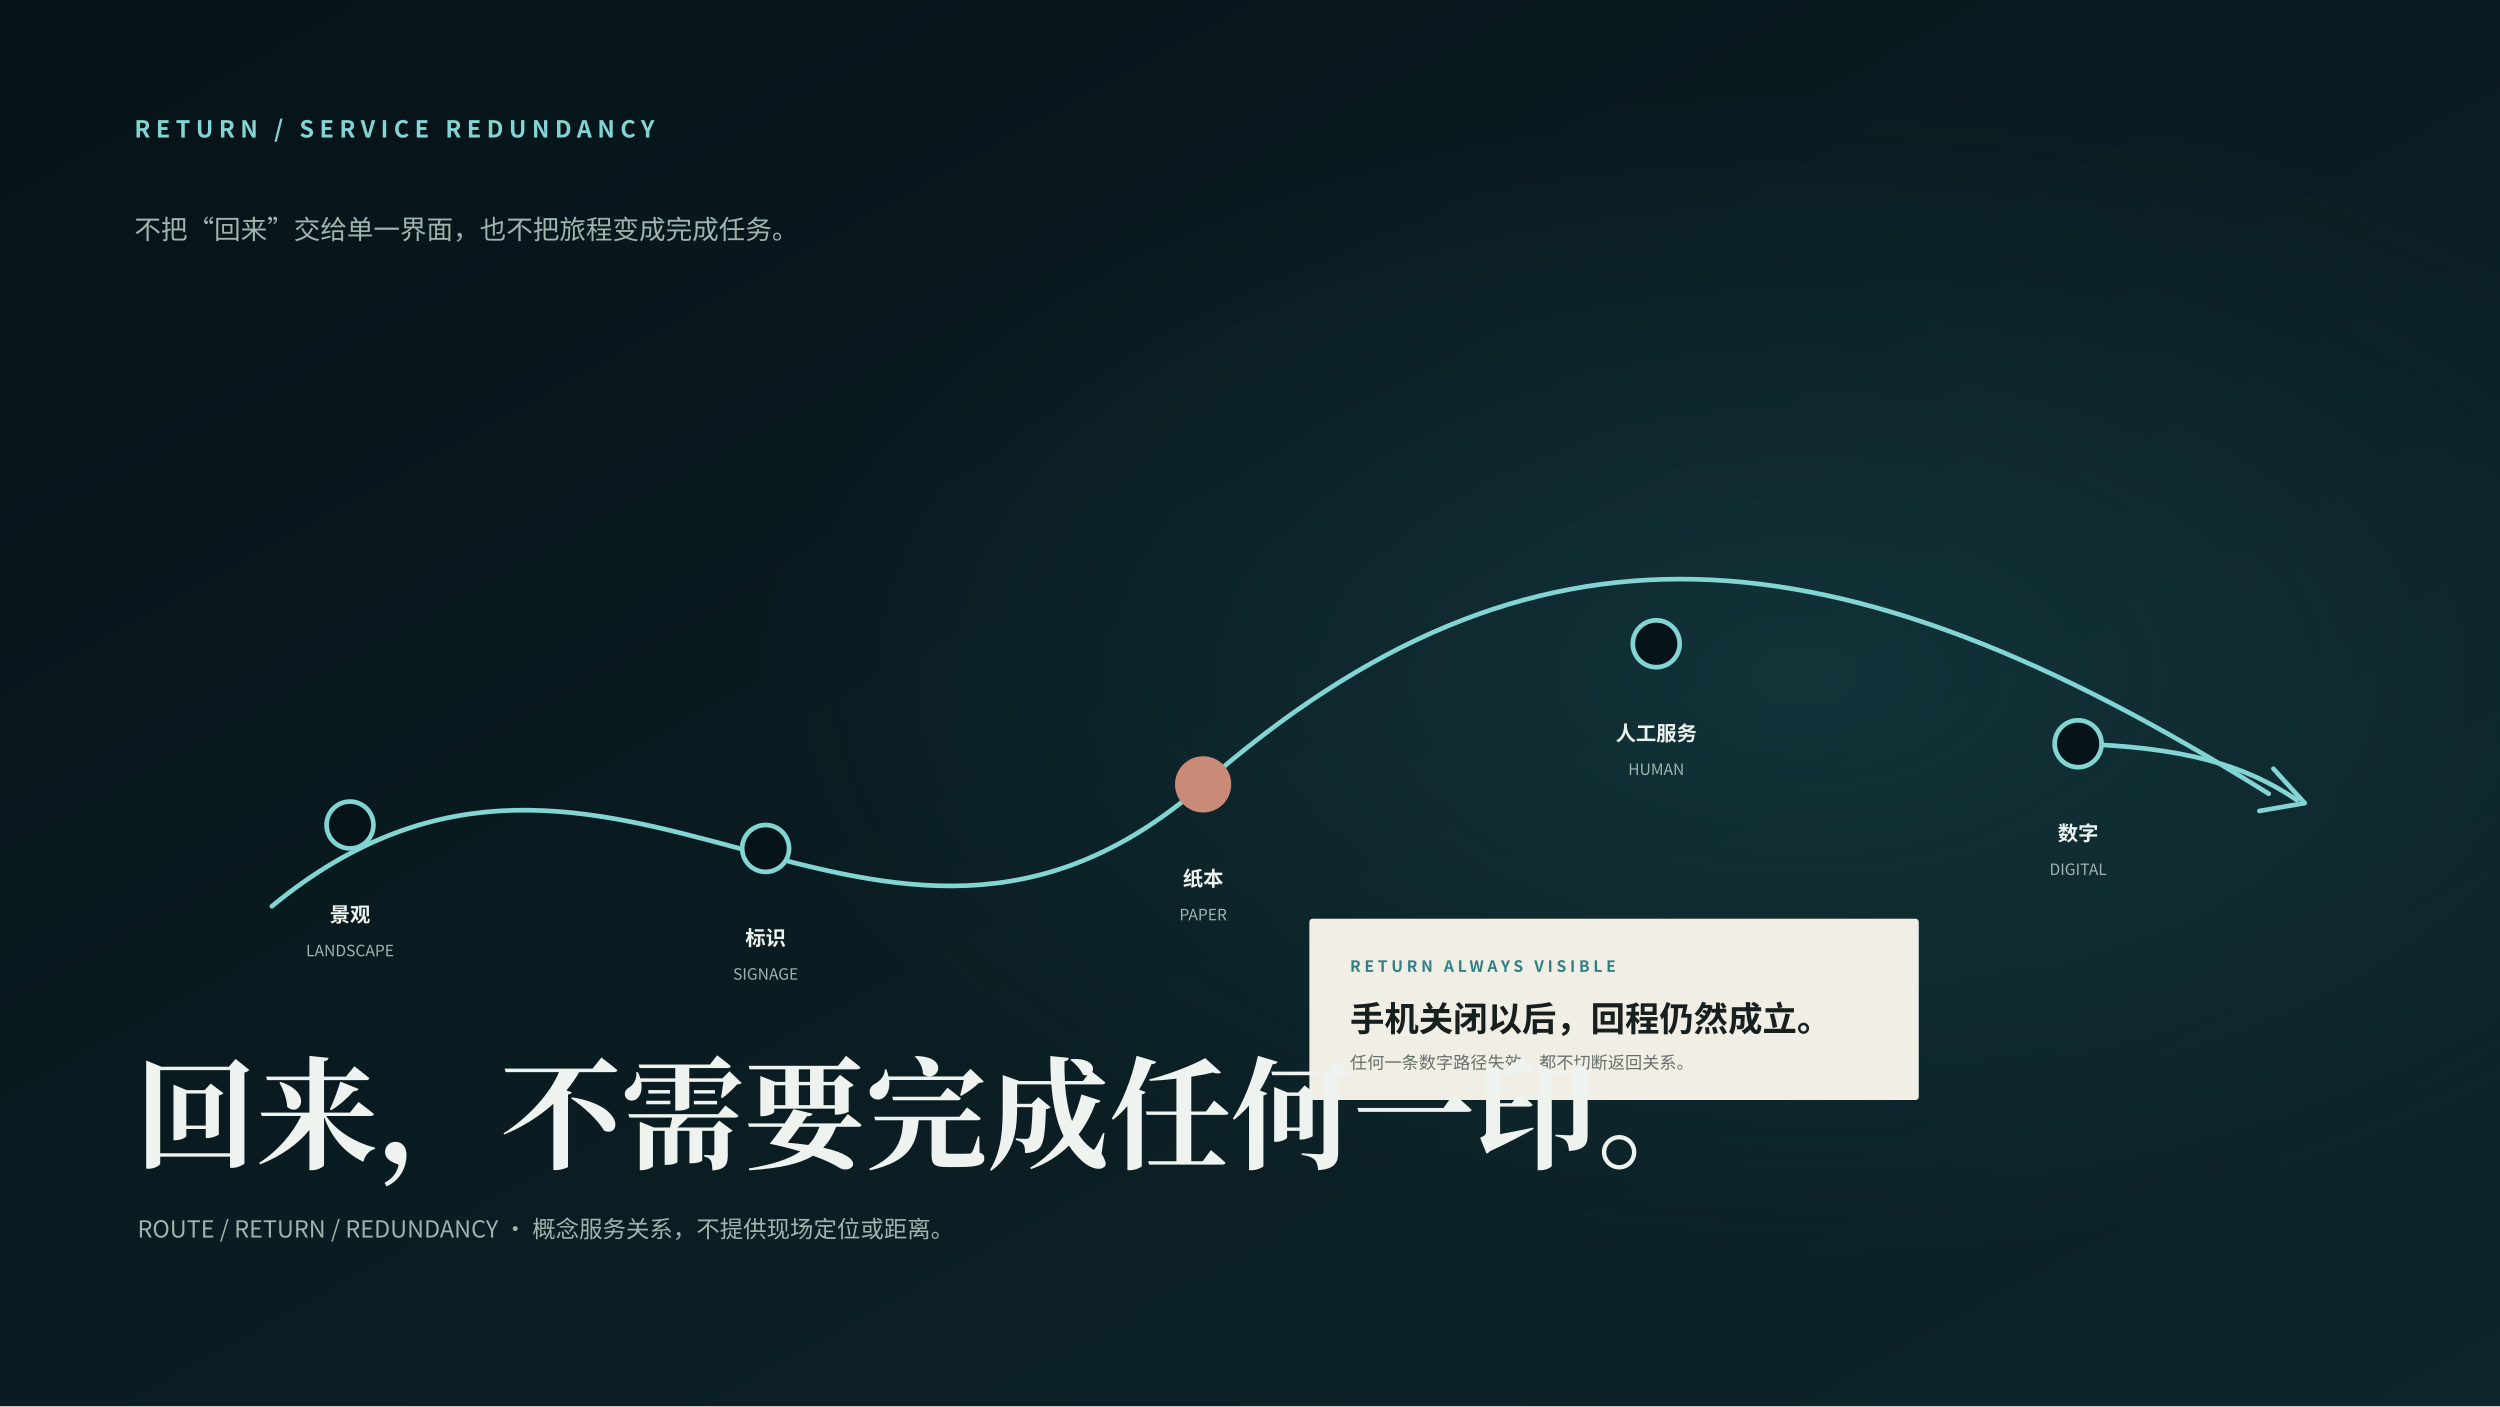
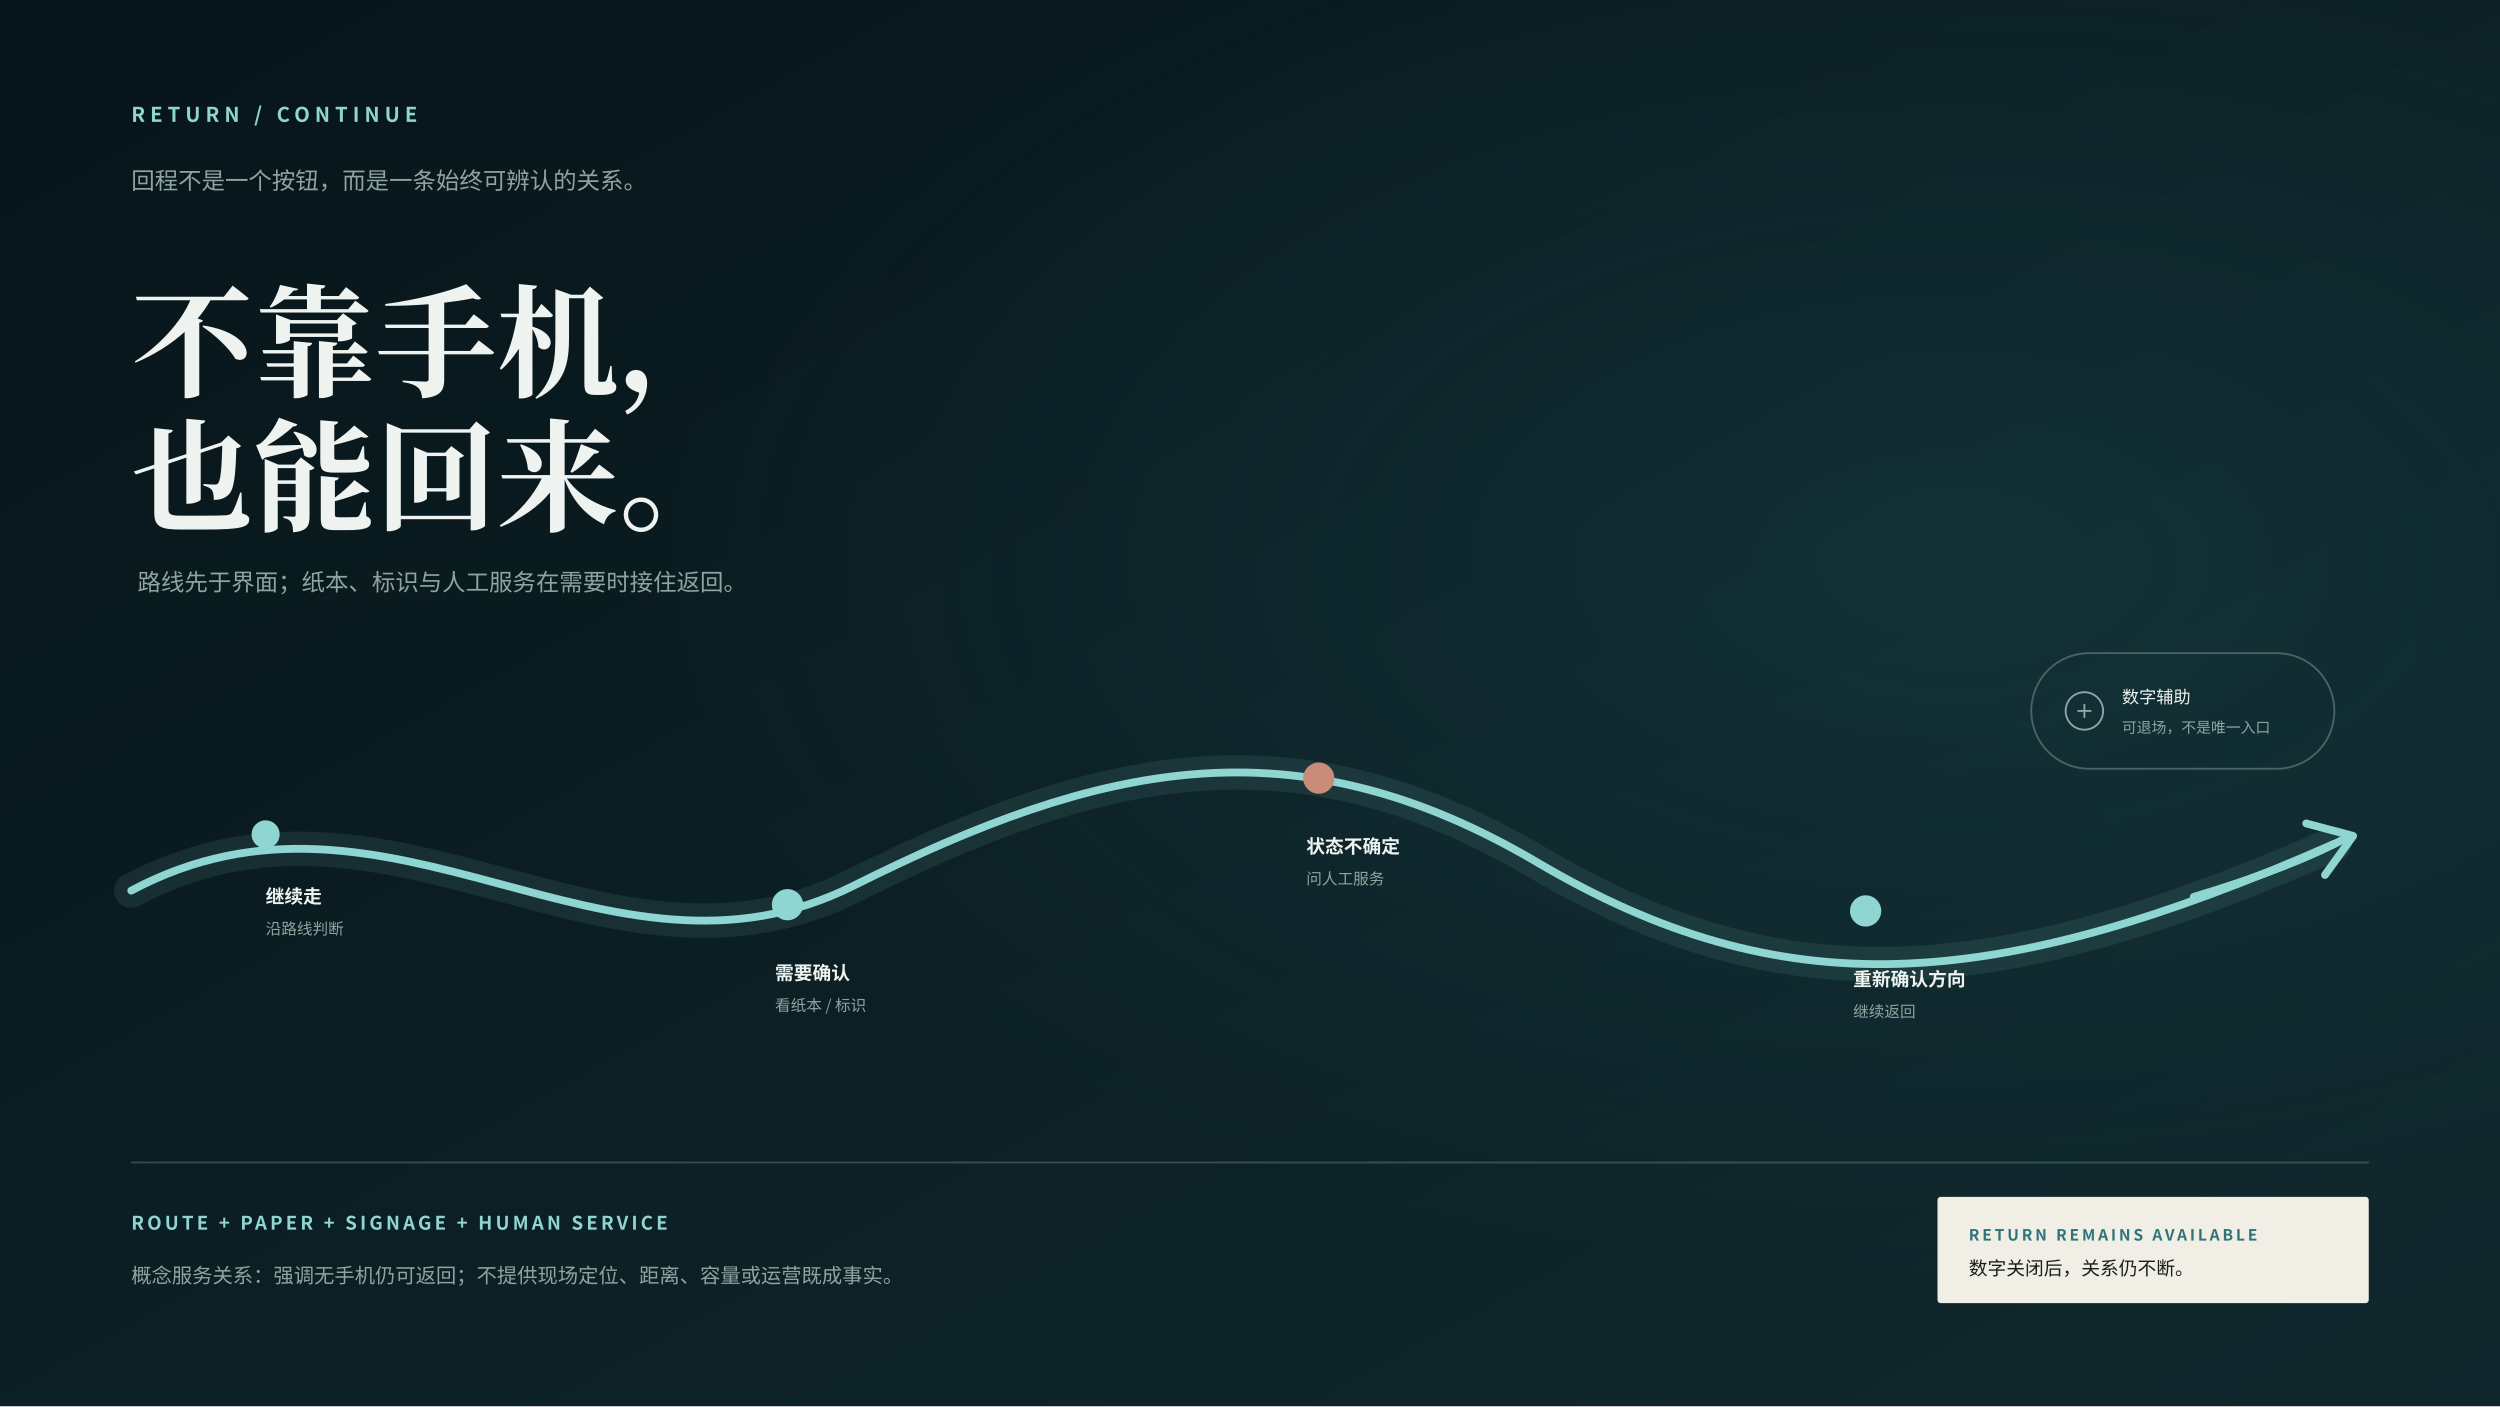
<svg xmlns="http://www.w3.org/2000/svg" width="1600" height="900" viewBox="0 0 1600 900" role="img" aria-labelledby="title desc">
  <defs>
    <style>
-       .sans{font-family:"Noto Sans CJK SC","Microsoft YaHei",Arial,sans-serif}
-       .serif{font-family:"Noto Serif CJK SC","Songti SC","SimSun",serif}
-       .white{fill:#EEF3EF}.soft{fill:#9FB4AE}.water{fill:#83D5D3}.seal{fill:#C98A78}
-       .line{fill:none;stroke:#83D5D3;stroke-width:3;stroke-linecap:round;stroke-linejoin:round}
-       .ghost{fill:none;stroke:#A8BBB5;stroke-width:1.2;stroke-opacity:.28}
-     </style>
+     .sans{font-family:"Noto Sans CJK SC","Microsoft YaHei",Arial,sans-serif}
+     .serif{font-family:"Noto Serif CJK SC","Songti SC","SimSun",serif}
+     .paper{fill:#F1EEE5}.ink{fill:#132126}.soft{fill:#8FA49F}.water{fill:#8FD5D1}.seal{fill:#C88C79}
+     .route{fill:none;stroke:#8FD5D1;stroke-width:5;stroke-linecap:round;stroke-linejoin:round}
+     .route-soft{fill:none;stroke:#8FD5D1;stroke-width:22;stroke-opacity:.10;stroke-linecap:round;stroke-linejoin:round}
+     .hair{fill:none;stroke:#91AAA4;stroke-width:1.2;stroke-opacity:.32}
+   </style>
    <linearGradient id="bg" x1="0" y1="0" x2="1" y2="1">
-       <stop offset="0" stop-color="#061318" />
-       <stop offset="1" stop-color="#0D252B" />
+       <stop offset="0" stop-color="#07151A" />
+       <stop offset="1" stop-color="#10282D" />
    </linearGradient>
-     <radialGradient id="glow" cx="72%" cy="48%" r="42%">
-       <stop offset="0" stop-color="#2E7F86" stop-opacity=".22" />
-       <stop offset="1" stop-color="#2E7F86" stop-opacity="0" />
+     <radialGradient id="mist" cx="78%" cy="40%" r="52%">
+       <stop offset="0" stop-color="#28737B" stop-opacity=".20" />
+       <stop offset="1" stop-color="#28737B" stop-opacity="0" />
    </radialGradient>
  </defs>
  <rect width="1600" height="900" fill="url(#bg)" />
-   <rect width="1600" height="900" fill="url(#glow)" />
+   <rect width="1600" height="900" fill="url(#mist)" />
  <g class="sans">
-     <text x="86" y="88" font-size="15" font-weight="700" letter-spacing="3.5" class="water">RETURN / SERVICE REDUNDANCY</text>
-     <text x="86" y="153" font-size="17" class="soft">不把“回来”交给单一界面，也不把旅程变成完成任务。</text>
+     <text x="84" y="78" font-size="13" font-weight="700" letter-spacing="3.2" class="water">RETURN / CONTINUE</text>
+     <text x="84" y="121" font-size="15" class="soft">回程不是一个按钮，而是一条始终可辨认的关系。</text>
  </g>
-   <g transform="translate(120 238)">
-     <path d="M54 342 C270 164 440 448 650 264 S1054 96 1332 270" class="ghost" stroke-width="36" />
-     <path d="M54 342 C270 164 440 448 650 264 S1054 96 1332 270" class="line" />
-     <path d="M1208 238 C1276 240 1316 251 1350 274" class="line" stroke-width="5" />
-     <path d="M1335 254 L1355 276 L1326 281" class="line" stroke-width="5" />
+   <g class="serif">
+     <text x="84" y="248" font-size="78" font-weight="700" fill="#EEF3EF">不靠手机，</text>
+     <text x="84" y="334" font-size="78" font-weight="700" fill="#EEF3EF">也能回来。</text>
+   </g>
+   <g class="sans">
+     <text x="88" y="378" font-size="15" class="soft">路线先于界面；纸本、标识与人工服务在需要时接住返回。</text>
+   </g>
+   <g transform="translate(84 448)">
+     <path d="M0 122 C165 34 304 198 462 119 S744 12 900 104 S1190 189 1410 92" class="route-soft" />
+     <path d="M0 122 C165 34 304 198 462 119 S744 12 900 104 S1190 189 1410 92" class="route" />
+     <path d="M1320 126 C1360 114 1394 101 1418 88" class="route" />
+     <path d="M1392 79 L1422 87 L1404 112" class="route" />
    <g class="sans">
-       <g transform="translate(104 290)">
-         <circle r="15" fill="#061318" stroke="#83D5D3" stroke-width="3" />
-         <text x="0" y="62" text-anchor="middle" font-size="13" font-weight="700" class="white">景观</text>
-         <text x="0" y="84" text-anchor="middle" font-size="10" class="soft">LANDSCAPE</text>
+       <g transform="translate(86 86)">
+         <circle r="9" fill="#8FD5D1" />
+         <text x="0" y="44" font-size="12" font-weight="700" fill="#EEF3EF">继续走</text>
+         <text x="0" y="64" font-size="10" class="soft">沿路线判断</text>
      </g>
-       <g transform="translate(370 305)">
-         <circle r="15" fill="#061318" stroke="#83D5D3" stroke-width="3" />
-         <text x="0" y="62" text-anchor="middle" font-size="13" font-weight="700" class="white">标识</text>
-         <text x="0" y="84" text-anchor="middle" font-size="10" class="soft">SIGNAGE</text>
+       <g transform="translate(420 131)">
+         <circle r="10" fill="#8FD5D1" />
+         <text x="-8" y="48" font-size="12" font-weight="700" fill="#EEF3EF">需要确认</text>
+         <text x="-8" y="68" font-size="10" class="soft">看纸本 / 标识</text>
      </g>
-       <g transform="translate(650 264)">
-         <circle r="18" fill="#C98A78" />
-         <text x="0" y="65" text-anchor="middle" font-size="13" font-weight="700" class="white">纸本</text>
-         <text x="0" y="87" text-anchor="middle" font-size="10" class="soft">PAPER</text>
+       <g transform="translate(760 50)">
+         <circle r="10" fill="#C88C79" />
+         <text x="-8" y="48" font-size="12" font-weight="700" fill="#EEF3EF">状态不确定</text>
+         <text x="-8" y="68" font-size="10" class="soft">问人工服务</text>
      </g>
-       <g transform="translate(940 174)">
-         <circle r="15" fill="#061318" stroke="#83D5D3" stroke-width="3" />
-         <text x="0" y="62" text-anchor="middle" font-size="13" font-weight="700" class="white">人工服务</text>
-         <text x="0" y="84" text-anchor="middle" font-size="10" class="soft">HUMAN</text>
-       </g>
-       <g transform="translate(1210 238)">
-         <circle r="15" fill="#061318" stroke="#83D5D3" stroke-width="3" />
-         <text x="0" y="62" text-anchor="middle" font-size="13" font-weight="700" class="white">数字</text>
-         <text x="0" y="84" text-anchor="middle" font-size="10" class="soft">DIGITAL</text>
+       <g transform="translate(1110 135)">
+         <circle r="10" fill="#8FD5D1" />
+         <text x="-8" y="48" font-size="12" font-weight="700" fill="#EEF3EF">重新确认方向</text>
+         <text x="-8" y="68" font-size="10" class="soft">继续返回</text>
      </g>
    </g>
-     <g transform="translate(718 350)" class="sans">
-       <rect x="0" y="0" width="390" height="116" rx="2" fill="#F1EEE5" />
-       <text x="26" y="34" font-size="10" font-weight="800" letter-spacing="2.4" fill="#2E7F86">RETURN ALWAYS VISIBLE</text>
-       <text x="26" y="72" font-size="22" font-weight="700" fill="#17201E">手机关闭以后，回程仍然成立。</text>
-       <text x="26" y="96" font-size="11" fill="#68706C">任何一条数字路径失效，都不切断返回关系。</text>
+     <g transform="translate(1216 -30)" class="sans">
+       <rect width="194" height="74" rx="37" fill="none" stroke="#90A6A1" stroke-width="1.2" stroke-opacity=".45" />
+       <circle cx="34" cy="37" r="12" fill="none" stroke="#90A6A1" stroke-width="1.2" />
+       <path d="M30 37h8M34 33v8" stroke="#90A6A1" stroke-width="1.2" stroke-linecap="round" />
+       <text x="58" y="32" font-size="11" fill="#EEF3EF">数字辅助</text>
+       <text x="58" y="51" font-size="9.5" class="soft">可退场，不是唯一入口</text>
    </g>
  </g>
-   <g class="serif">
-     <text x="86" y="742" font-size="78" font-weight="700" class="white">回来，不需要完成任何一印。</text>
-   </g>
-   <g class="sans">
-     <text x="88" y="792" font-size="15" class="soft">ROUTE / RETURN / REDUNDANCY · 概念服务关系，不提供现场定位或距离。</text>
+   <g transform="translate(84 744)" class="sans">
+     <line x1="0" y1="0" x2="1432" y2="0" class="hair" />
+     <text x="0" y="43" font-size="12" font-weight="700" letter-spacing="2" class="water">ROUTE + PAPER + SIGNAGE + HUMAN SERVICE</text>
+     <text x="0" y="77" font-size="13" class="soft">概念服务关系：强调无手机仍可返回；不提供现场定位、距离、容量或运营既成事实。</text>
+     <g transform="translate(1156 22)">
+       <rect width="276" height="68" rx="2" fill="#F1EEE5" />
+       <text x="20" y="28" font-size="10" font-weight="800" letter-spacing="1.8" fill="#2E747B">RETURN REMAINS AVAILABLE</text>
+       <text x="20" y="50" font-size="12" fill="#17201E">数字关闭后，关系仍不断。</text>
+     </g>
  </g>
</svg>
